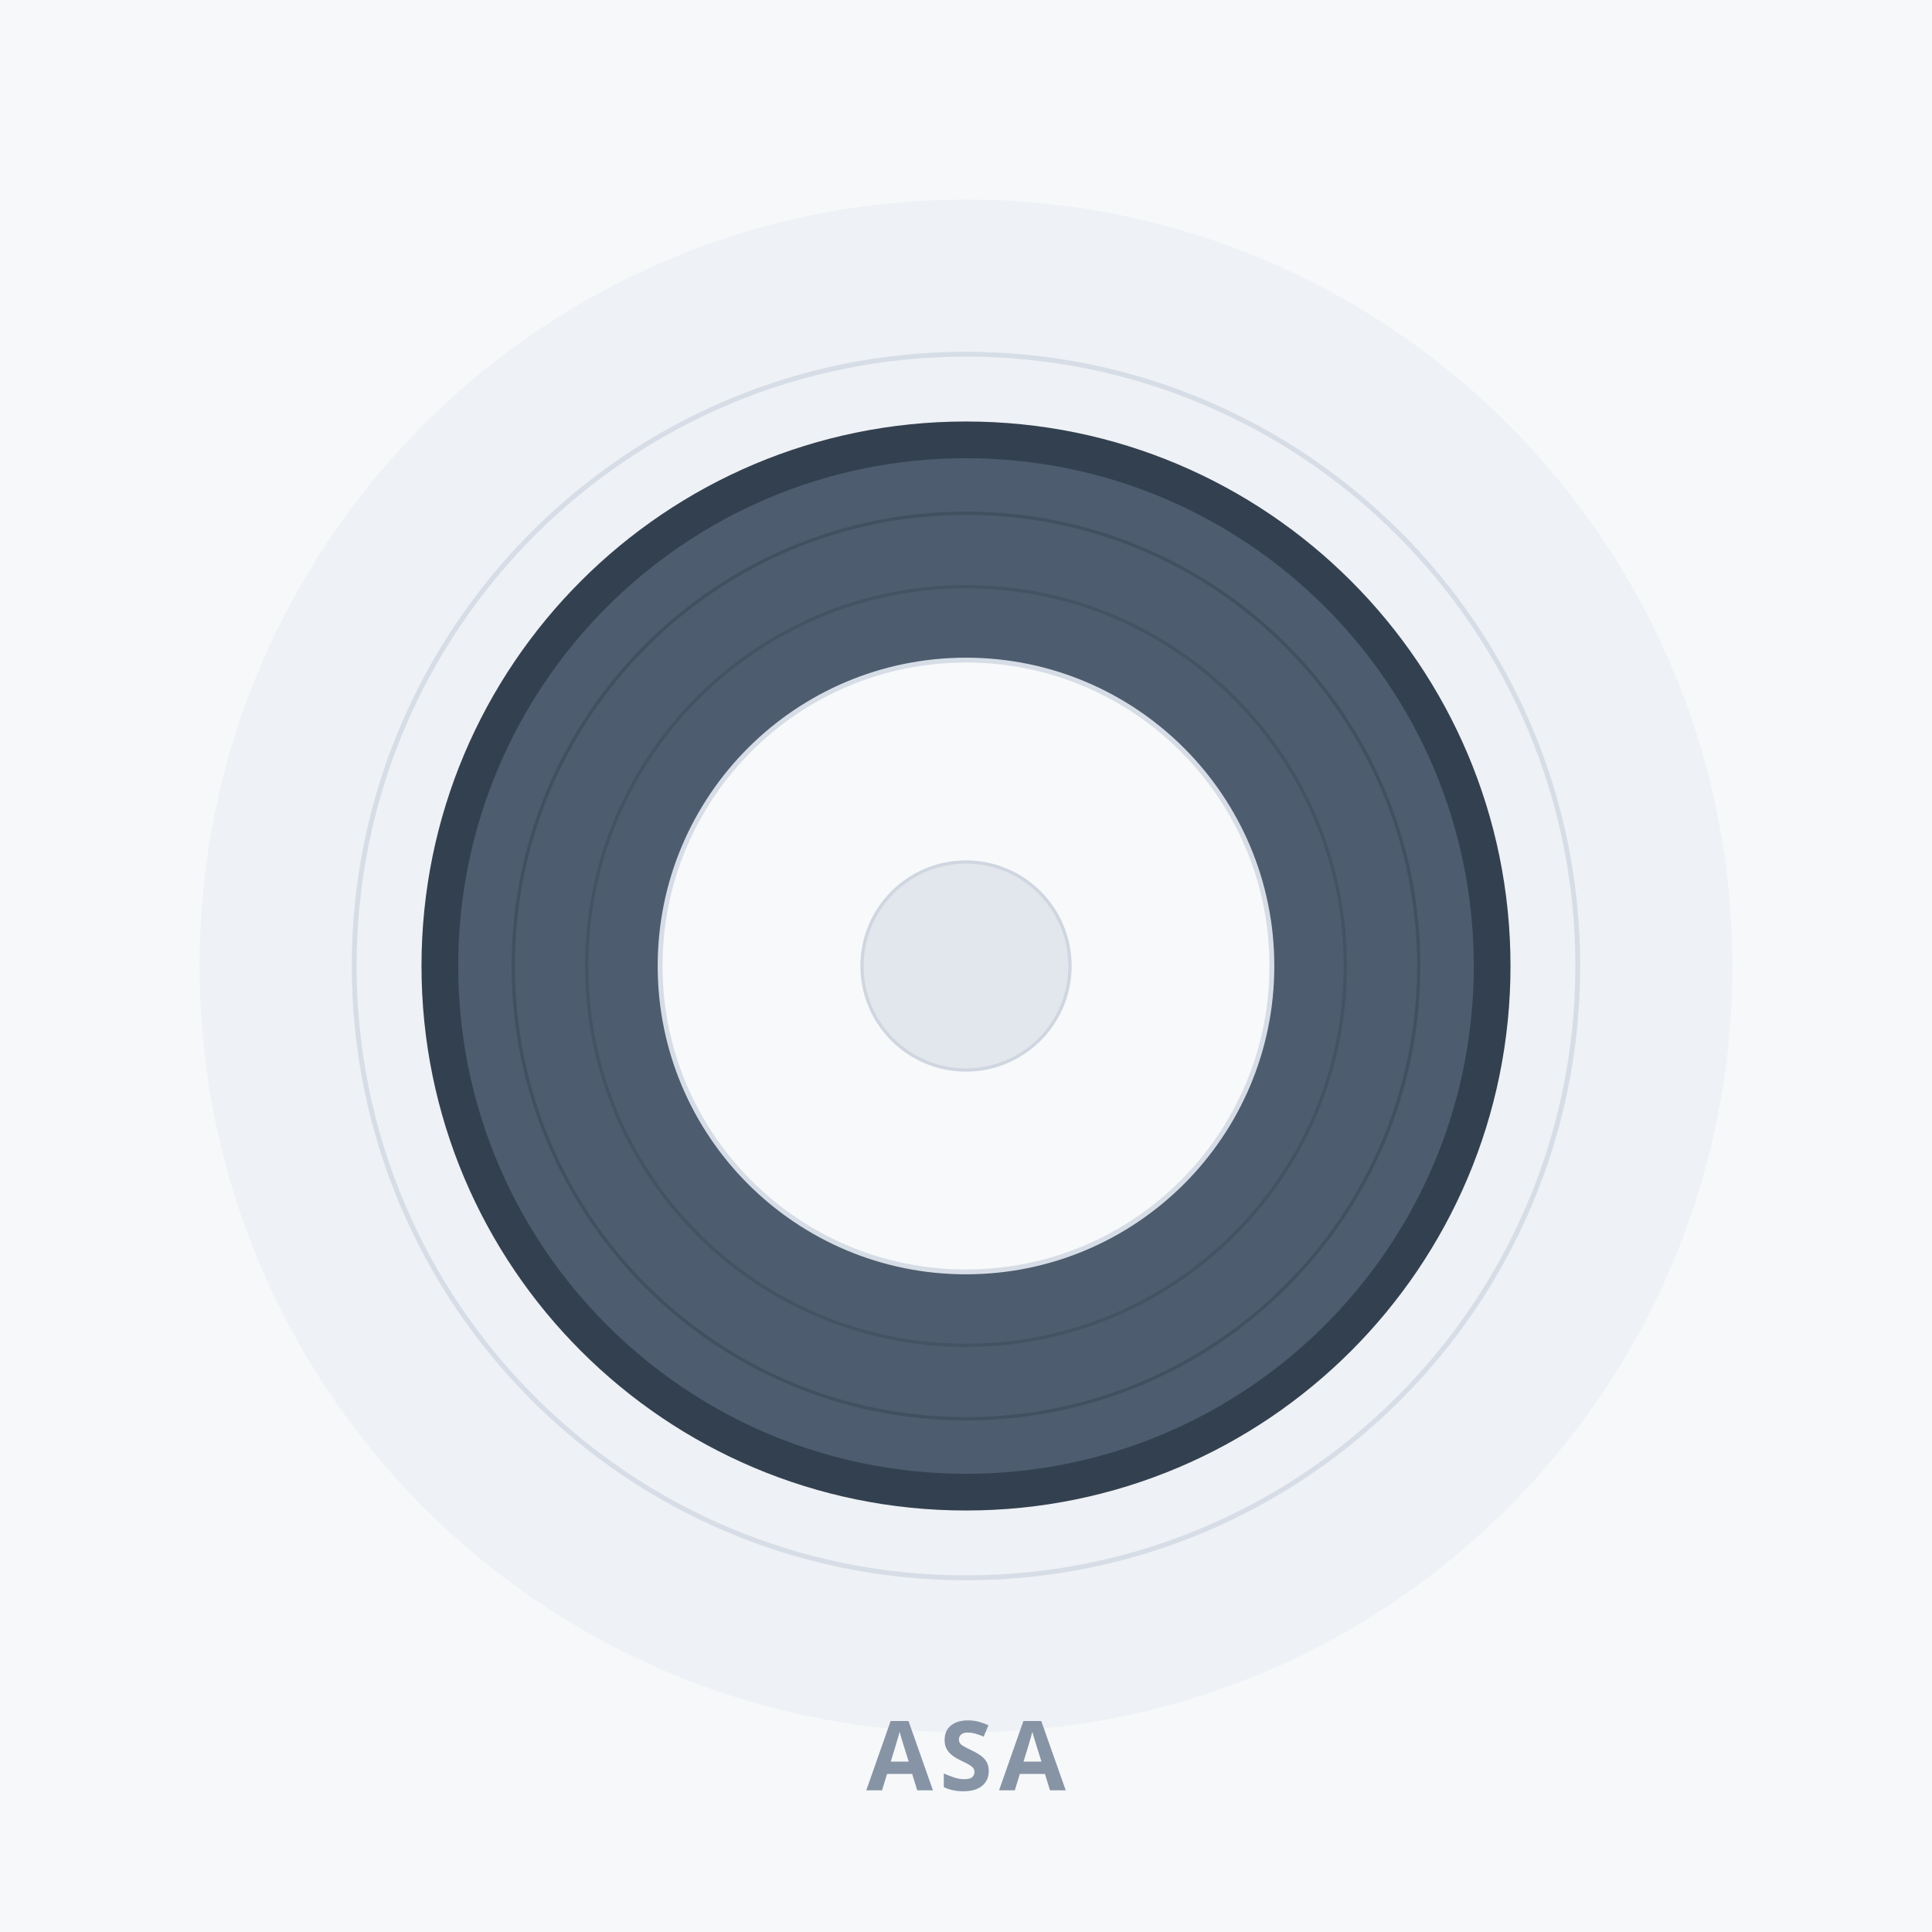
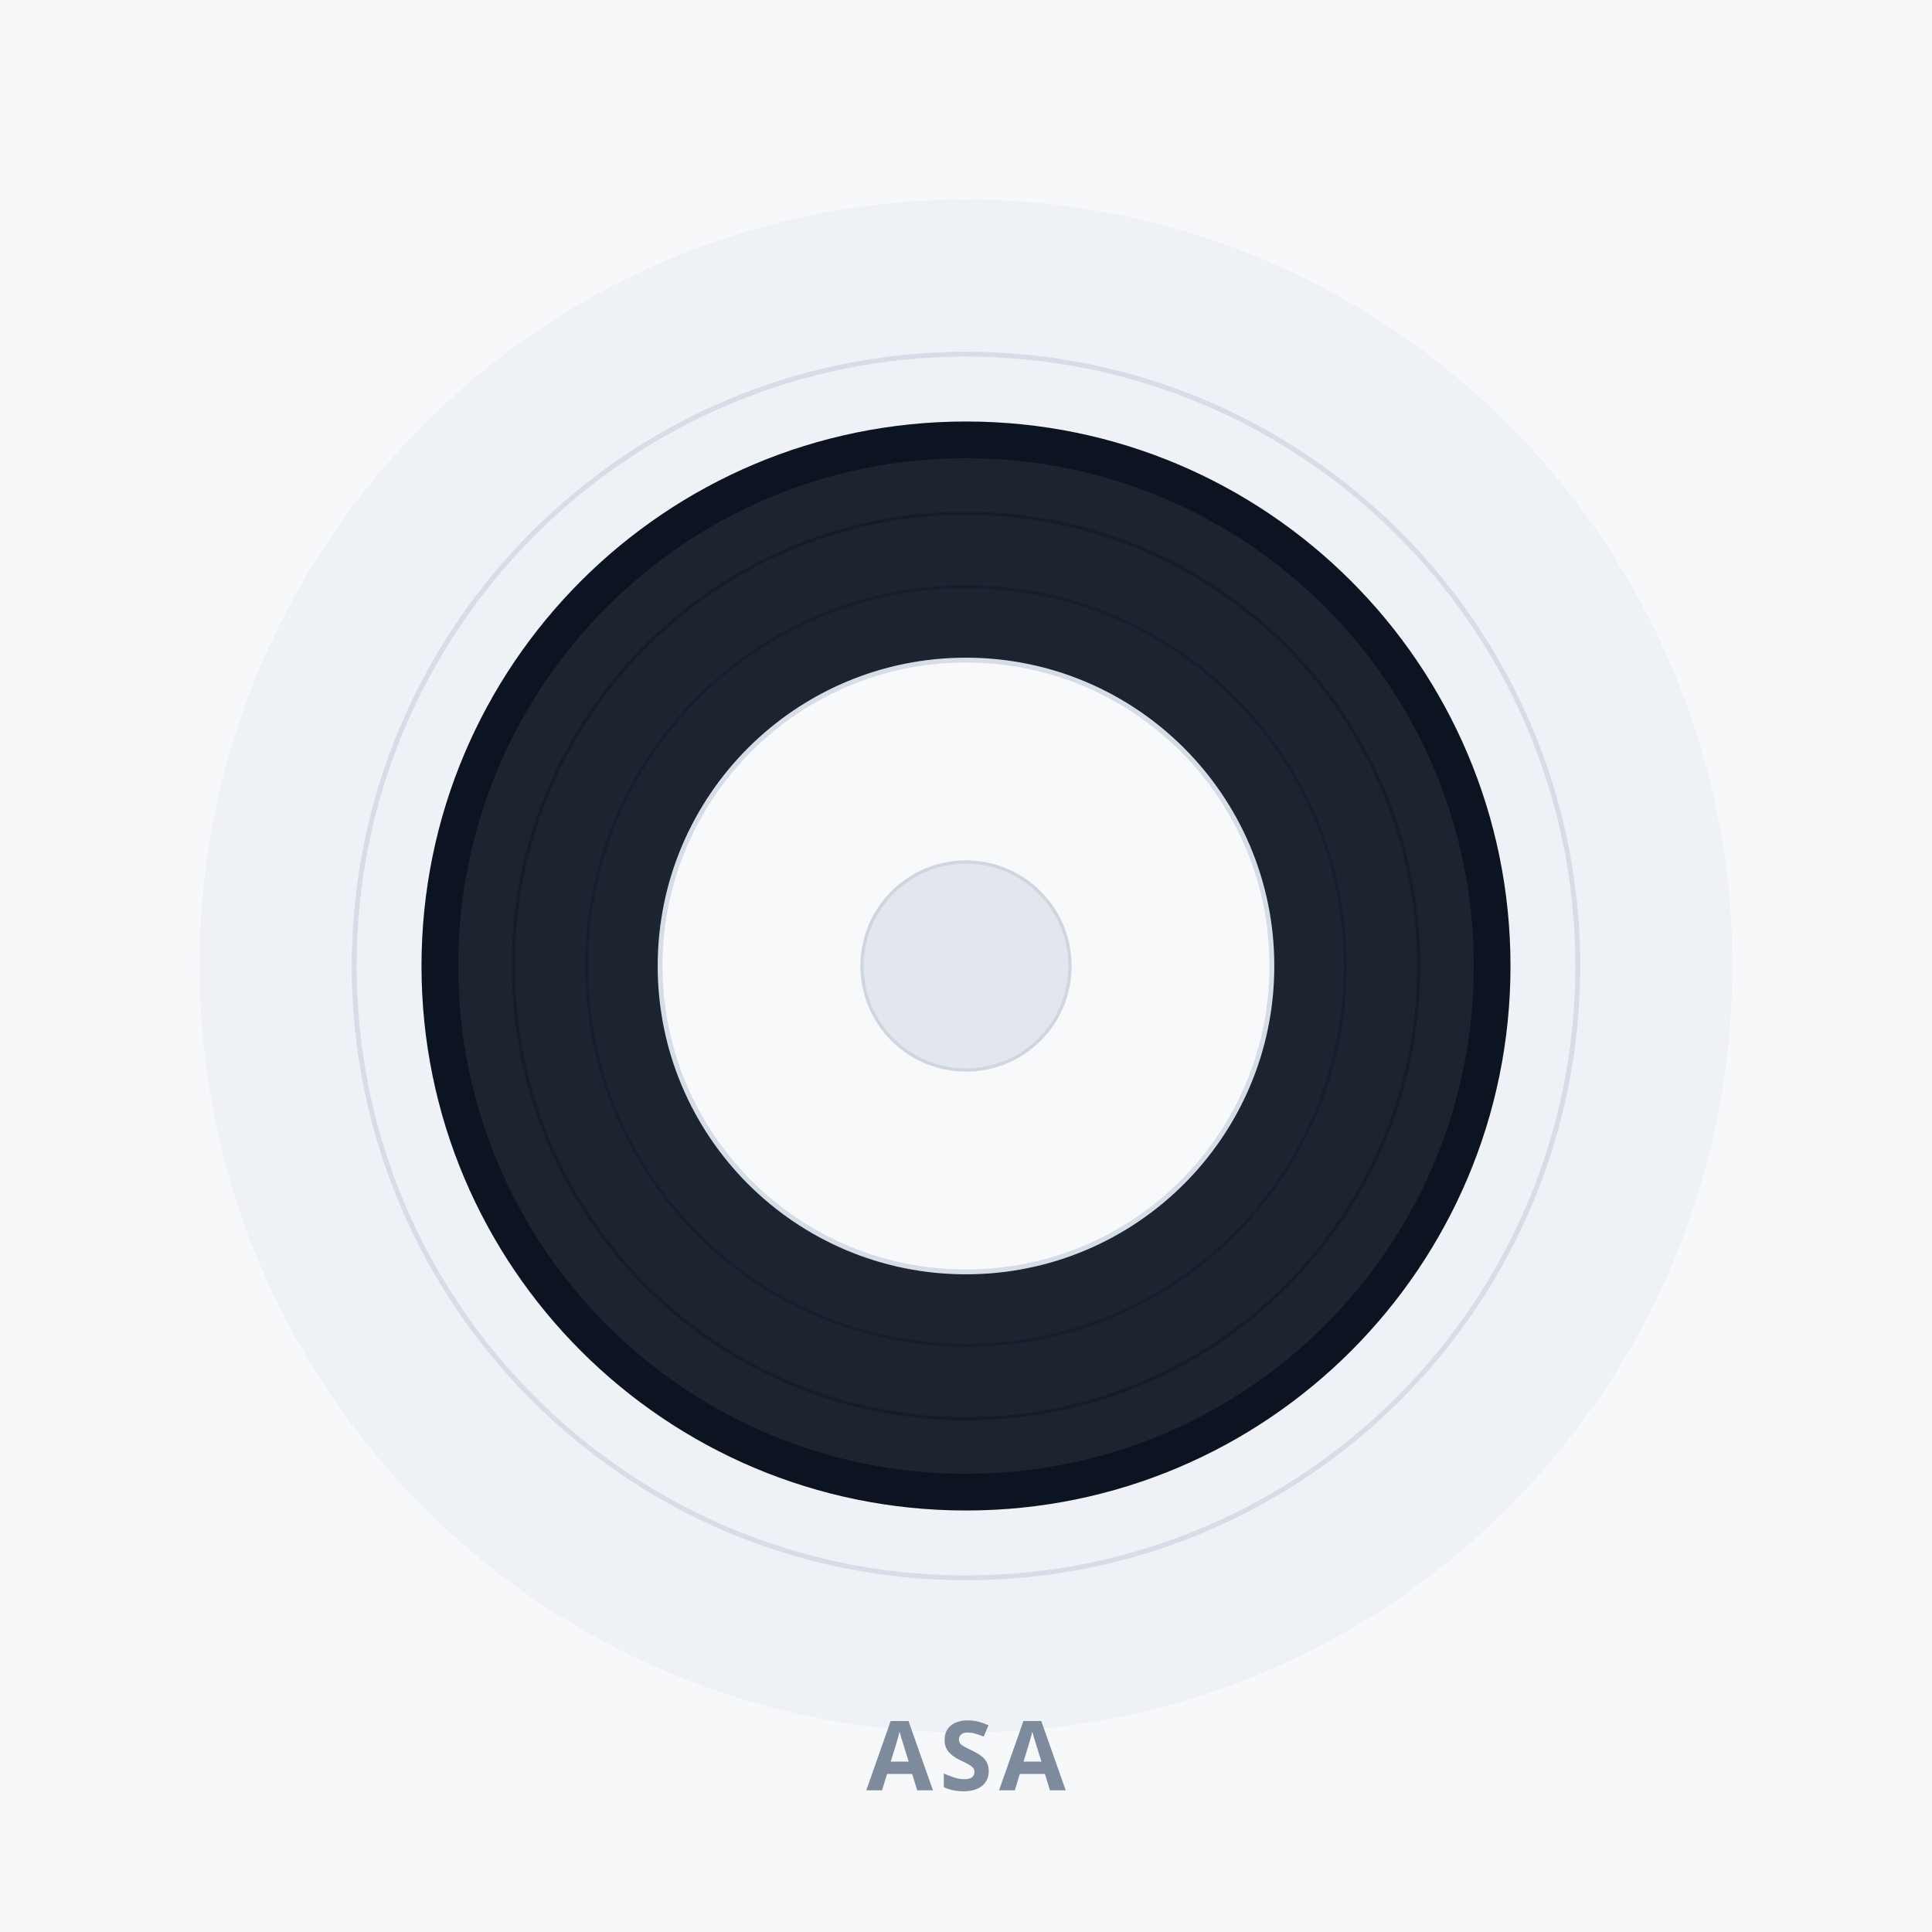
<svg xmlns="http://www.w3.org/2000/svg" viewBox="0 0 600 600" width="600" height="600" role="img" aria-label="Placeholder: ASA filamentspoel">
  <rect width="600" height="600" fill="#f7f8fa" />
  <rect width="600" height="600" fill="#f7f8fa" />
  <circle cx="300" cy="300" r="238" fill="#eef1f5" />
-   <g transform="translate(300 300) rotate(0)">
+   <g transform="translate(300 300)">
    <circle r="190" fill="#eef1f5" />
    <circle r="190" fill="none" stroke="#d7dde6" stroke-width="1.5" />
-     <circle r="163.4" fill="#4d5c6e" />
-     <circle r="163.4" fill="none" stroke="#33404f" stroke-width="11.40" />
-     <circle r="140.6" fill="none" stroke="#33404f" stroke-width="1" opacity=".45" />
-     <circle r="117.8" fill="none" stroke="#33404f" stroke-width="1" opacity=".35" />
+     <circle r="163.4" fill="#1c2430" />
+     <circle r="163.4" fill="none" stroke="#0d1421" stroke-width="11.40" />
+     <circle r="140.6" fill="none" stroke="#0d1421" stroke-width="1" opacity=".45" />
+     <circle r="117.8" fill="none" stroke="#0d1421" stroke-width="1" opacity=".35" />
    <circle r="95.0" fill="#f7f9fb" />
    <circle r="95.0" fill="none" stroke="#d7dde6" stroke-width="1.5" />
    <circle r="32.3" fill="#e2e6ed" />
    <circle r="32.3" fill="none" stroke="#cfd6e0" stroke-width="1" />
  </g>
-   <text x="300" y="556" text-anchor="middle" font-family="system-ui, sans-serif" font-size="30" font-weight="700" fill="#8794a5" letter-spacing="2">ASA</text>
+   <text x="300" y="556" text-anchor="middle" font-family="system-ui, sans-serif" font-size="30" font-weight="700" fill="#7e8b9c" letter-spacing="2">ASA</text>
</svg>
